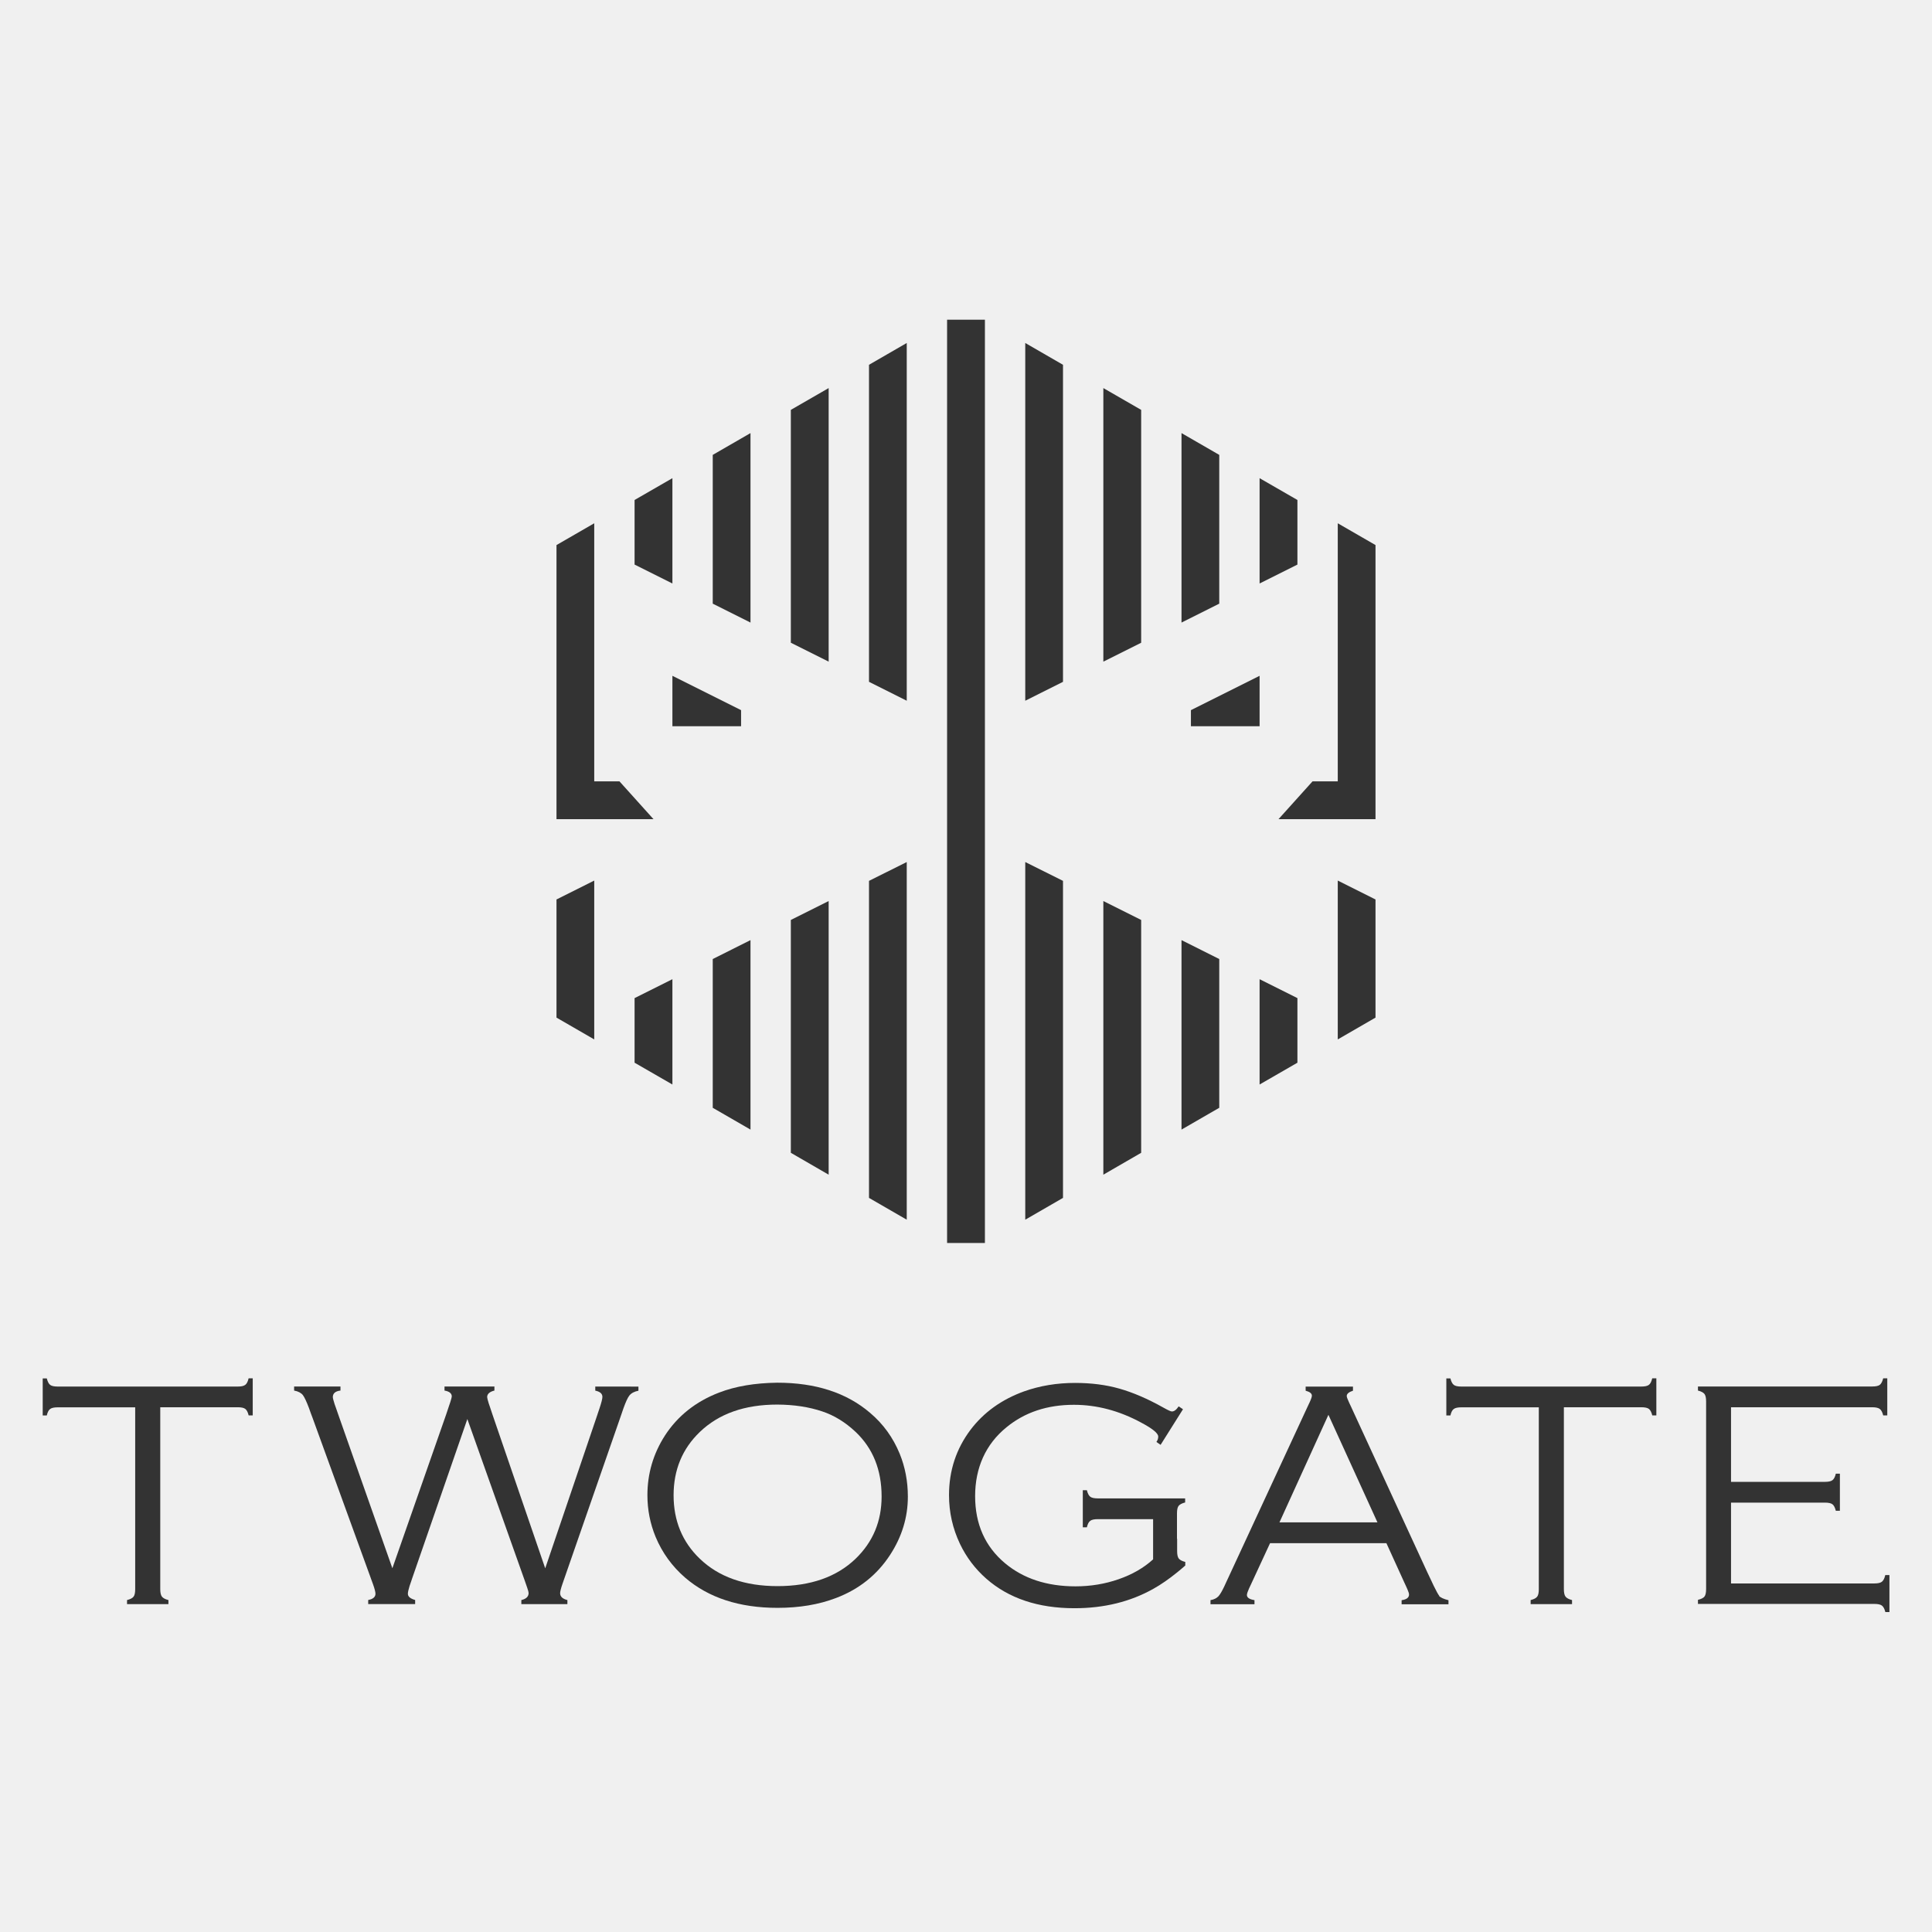
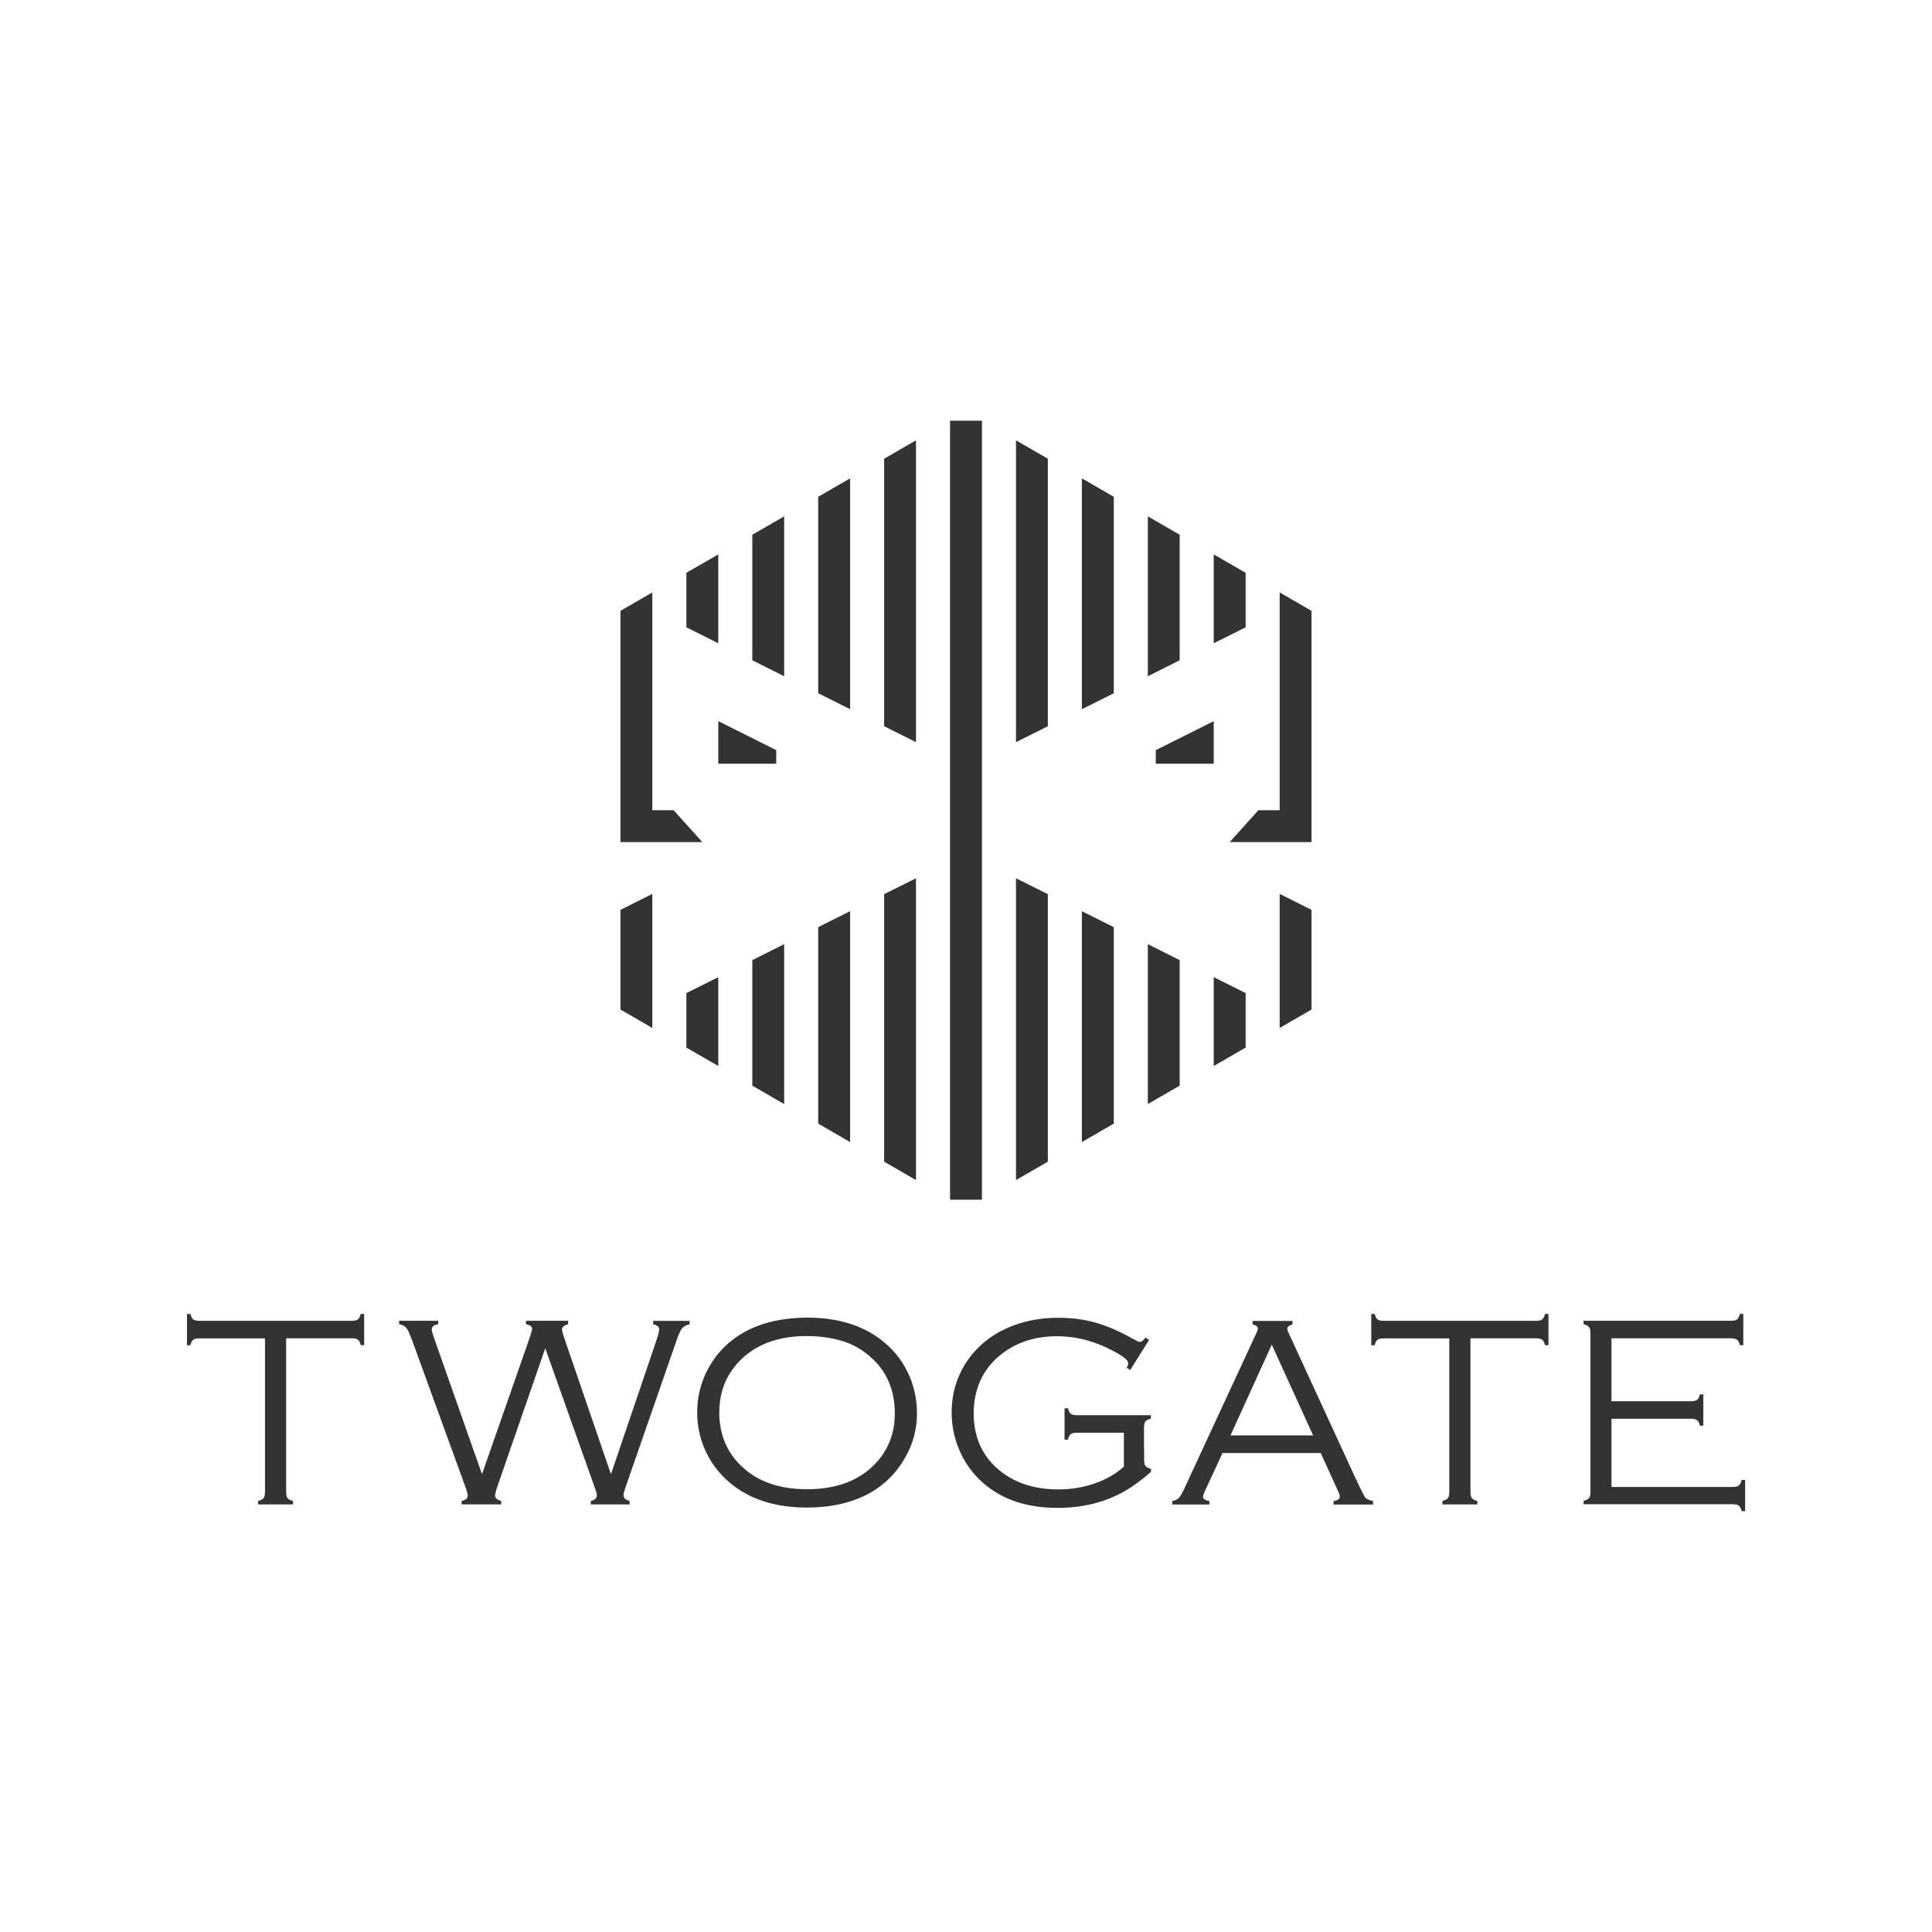
- <svg xmlns="http://www.w3.org/2000/svg" id="_レイヤー_1" data-name="レイヤー_1" viewBox="0 0 260.52 260.52">
-   <defs>
-     <style>
-       .cls-1 {
-         fill: #333;
-       }
-     </style>
-   </defs>
-   <g>
-     <rect class="cls-1" x="127.71" y="43.11" width="5.1" height="124.5" />
-     <polygon class="cls-1" points="101.2 83.95 101.2 58.4 96.11 61.34 96.11 81.4 101.2 83.95" />
-     <polygon class="cls-1" points="111.74 89.22 111.74 52.33 106.64 55.27 106.64 86.67 111.74 89.22" />
-     <polygon class="cls-1" points="122.27 94.49 122.27 46.25 117.18 49.19 117.18 91.94 122.27 94.49" />
-     <polygon class="cls-1" points="90.67 78.68 90.67 64.48 85.57 67.42 85.57 76.13 90.67 78.68" />
-     <polygon class="cls-1" points="85.57 134.59 85.57 143.3 90.67 146.24 90.67 132.04 85.57 134.59" />
-     <polygon class="cls-1" points="117.18 118.78 117.18 161.53 122.27 164.47 122.27 116.24 117.18 118.78" />
-     <polygon class="cls-1" points="96.11 129.32 96.11 149.38 101.2 152.32 101.2 126.77 96.11 129.32" />
-     <polygon class="cls-1" points="106.64 124.05 106.64 155.45 111.74 158.4 111.74 121.5 106.64 124.05" />
-     <polygon class="cls-1" points="75.04 73.5 75.04 110.46 88.12 110.46 83.53 105.36 80.13 105.36 80.13 70.56 75.04 73.5" />
-     <polygon class="cls-1" points="75.04 121.29 75.04 137.22 80.13 140.16 80.13 118.74 75.04 121.29" />
-     <polygon class="cls-1" points="159.32 83.95 159.32 58.4 164.41 61.34 164.41 81.4 159.32 83.95" />
-     <polygon class="cls-1" points="148.78 89.22 148.78 52.33 153.88 55.27 153.88 86.67 148.78 89.22" />
-     <polygon class="cls-1" points="138.25 94.49 138.25 46.25 143.34 49.19 143.34 91.94 138.25 94.49" />
-     <polygon class="cls-1" points="169.85 78.68 169.85 64.48 174.95 67.42 174.95 76.13 169.85 78.68" />
-     <polygon class="cls-1" points="174.95 134.59 174.95 143.3 169.85 146.24 169.85 132.04 174.95 134.59" />
-     <polygon class="cls-1" points="143.34 118.78 143.34 161.53 138.25 164.47 138.25 116.24 143.34 118.78" />
-     <polygon class="cls-1" points="164.41 129.32 164.41 149.38 159.32 152.32 159.32 126.77 164.41 129.32" />
-     <polygon class="cls-1" points="153.88 124.05 153.88 155.45 148.78 158.4 148.78 121.5 153.88 124.05" />
-     <polygon class="cls-1" points="185.48 73.5 185.48 110.46 172.4 110.46 176.99 105.36 180.39 105.36 180.39 70.56 185.48 73.5" />
-     <polygon class="cls-1" points="185.48 121.29 185.48 137.22 180.39 140.16 180.39 118.74 185.48 121.29" />
-     <polygon class="cls-1" points="160.59 95.76 160.59 97.93 169.85 97.93 169.85 91.13 160.59 95.76" />
-     <polygon class="cls-1" points="99.93 95.76 99.93 97.93 90.67 97.93 90.67 91.13 99.93 95.76" />
-   </g>
-   <g>
-     <path class="cls-1" d="M104.81,186.45c5.17,0,9.34,1.35,12.51,4.06,1.78,1.5,3.11,3.35,4,5.52.73,1.79,1.1,3.72,1.1,5.78,0,2.79-.8,5.41-2.39,7.85-1.75,2.69-4.18,4.64-7.29,5.82-2.32.89-4.95,1.33-7.89,1.33-5.14,0-9.29-1.35-12.45-4.06-1.76-1.52-3.1-3.36-4-5.52-.73-1.78-1.1-3.65-1.1-5.61,0-2.91.79-5.59,2.36-8.04,1.72-2.65,4.16-4.59,7.31-5.8,2.21-.85,4.81-1.29,7.82-1.33ZM104.81,189.4c-4.4,0-7.88,1.23-10.45,3.7-2.35,2.26-3.53,5.11-3.53,8.53s1.17,6.29,3.53,8.55c2.55,2.46,6.05,3.7,10.49,3.7s7.97-1.23,10.53-3.7c2.34-2.26,3.5-5.06,3.5-8.38,0-3.6-1.17-6.5-3.5-8.71-1.4-1.32-2.91-2.24-4.51-2.77-1.78-.6-3.8-.91-6.06-.92Z" />
-     <path class="cls-1" d="M33.52,185.87c-.1.44-.25.73-.46.88-.2.15-.54.22-1.02.22H7.79c-.48,0-.82-.07-1.02-.22-.2-.15-.35-.44-.46-.88h-.55v5h.55c.1-.44.25-.74.46-.88.2-.15.54-.22,1.02-.22h10.44v24.52c0,.48-.07.82-.22,1.01-.15.2-.44.35-.88.46v.55h5.58v-.55c-.44-.11-.73-.27-.88-.47-.15-.2-.22-.54-.22-1.01v-24.52h10.44c.48,0,.82.07,1.02.22.2.15.35.44.46.88h.55v-5h-.55Z" />
-     <path class="cls-1" d="M222.79,185.87c-.1.44-.25.73-.46.88-.2.15-.54.22-1.02.22h-24.25c-.48,0-.82-.07-1.02-.22-.2-.15-.35-.44-.46-.88h-.55v5h.55c.1-.44.25-.74.46-.88.2-.15.54-.22,1.02-.22h10.44v24.52c0,.48-.07.82-.22,1.01-.15.2-.44.35-.88.46v.55h5.58v-.55c-.44-.11-.73-.27-.88-.47-.15-.2-.22-.54-.22-1.01v-24.52h10.44c.48,0,.82.07,1.02.22.2.15.35.44.46.88h.55v-5h-.55Z" />
-     <path class="cls-1" d="M254.21,212.42c-.1.44-.26.73-.46.88-.2.15-.54.22-1.02.22h-19.31v-10.9h12.65c.48,0,.82.07,1.02.22.2.15.35.44.46.88h.55v-5h-.55c-.1.44-.26.73-.46.88-.2.15-.54.22-1.02.22h-12.65v-10.06h19.04c.48,0,.82.08,1.02.23.2.15.35.44.46.87h.55v-5h-.55c-.11.44-.27.73-.46.88-.2.15-.53.22-1.01.22h-23.51v.55c.44.11.73.27.88.46.15.2.22.53.22,1.01v25.28c0,.48-.07.82-.21,1.01-.14.2-.44.35-.89.46v.55h23.78c.48,0,.82.07,1.02.22.2.15.36.44.47.88h.55v-1.1h0v-3.89h-.55Z" />
-     <path class="cls-1" d="M194.07,215.18c-.14-.17-.39-.62-.75-1.36l-.29-.62c-.17-.35-.36-.75-.57-1.2l-2.59-5.62h0s-7.71-16.74-7.71-16.74c0,0,0,0,0,0l-.25-.53c-.21-.45-.31-.73-.31-.86,0-.3.28-.54.84-.72v-.55h-6.38v.55c.56.15.84.37.84.67,0,.16-.1.46-.31.91l-.25.53h0s-10.75,23.19-10.75,23.19c-.07.16-.14.31-.21.45l-.28.61c-.32.68-.59,1.13-.8,1.36-.25.26-.6.44-1.07.52v.55h5.93v-.55c-.68-.11-1.02-.34-1.02-.69,0-.17.1-.47.29-.89h0l.25-.53h0l2.58-5.57h15.69l2.4,5.27c.07.15.14.3.2.43l.23.51c.15.34.22.58.22.72,0,.41-.33.66-1,.76v.55h6.32v-.55c-.65-.16-1.08-.36-1.27-.58ZM172.53,205.28l6.6-14.5,6.61,14.5h-13.21Z" />
-     <path class="cls-1" d="M85.11,186.97h-4.84v.55c.64.13.96.41.96.84,0,.25-.13.77-.39,1.55l-.25.74s-.02.06-.03.1l-2.77,8.16h0s-4.27,12.57-4.27,12.57l-7.11-20.73c-.13-.38-.24-.71-.33-.99l-.19-.56c-.13-.43-.2-.7-.2-.81,0-.42.33-.72.98-.88v-.55h-6.73v.55c.65.11.98.38.98.79,0,.09-.07.35-.2.77l-.18.53c-.1.31-.22.69-.38,1.14l-7.25,20.73-4.96-14.08h0s-2.34-6.65-2.34-6.65c-.11-.3-.2-.57-.28-.81l-.21-.59h0c-.16-.5-.24-.82-.24-.95,0-.5.34-.8,1.03-.88v-.55h-6.25v.55c.55.1.94.31,1.18.61.2.26.48.84.82,1.74l.26.73c.07.19.15.39.23.61l7.85,21.6s.02.06.03.09l.25.68h0c.24.66.35,1.11.35,1.34,0,.44-.33.72-.98.84v.55h6.33v-.55c-.65-.18-.98-.46-.98-.84,0-.21.08-.57.23-1.05l.21-.61c.04-.14.09-.29.15-.45l7.43-21.45,7.68,21.62c.08.22.15.42.21.6l.19.55c.12.35.18.58.18.69,0,.48-.33.8-.98.95v.55h6.21v-.55c-.65-.16-.98-.47-.98-.93,0-.22.11-.66.34-1.32l2.74-7.89,5.01-14.41c.07-.2.14-.4.2-.58l.25-.73c.31-.86.57-1.43.79-1.71.26-.33.67-.55,1.23-.66v-.55h-1.01Z" />
-     <path class="cls-1" d="M158.71,207.47v-3.4c0-.48.07-.82.22-1.01.15-.19.44-.35.88-.46v-.55h-11.77c-.48,0-.82-.07-1.02-.22-.2-.15-.35-.44-.46-.88h-.55v5h.55c.1-.44.25-.73.46-.88.2-.15.54-.22,1.02-.22h7.45v5.42c-1.26,1.15-2.81,2.04-4.65,2.68-1.84.64-3.78.96-5.81.96-3.85,0-7.02-1.04-9.5-3.11-2.69-2.25-4.04-5.27-4.04-9.06s1.41-6.99,4.23-9.28c2.46-2.02,5.49-3.03,9.09-3.03,3.09,0,6.12.8,9.07,2.4,1.53.81,2.3,1.44,2.3,1.88,0,.21-.04.44-.24.73l.56.39,3.02-4.8-.58-.39c-.34.5-.63.69-.92.69-.14,0-.52-.17-1.14-.52-2.12-1.19-4.1-2.04-5.93-2.56-1.83-.52-3.83-.77-5.98-.77-2.45,0-4.74.38-6.88,1.14-3.02,1.09-5.43,2.82-7.22,5.18-1.93,2.57-2.9,5.5-2.9,8.81,0,2.31.49,4.5,1.48,6.58.87,1.82,2.06,3.38,3.55,4.69,3.02,2.65,6.99,3.98,11.89,3.98,3.98,0,7.53-.87,10.64-2.62,1.02-.57,2.09-1.31,3.2-2.21.36-.29.73-.6,1.1-.93v-.48c-.44-.11-.73-.27-.88-.46-.15-.19-.22-.53-.22-1.01v-1.64Z" />
-   </g>
+ <svg xmlns="http://www.w3.org/2000/svg" width="320" height="320" viewBox="0 0 320 320" fill="none">
+   <rect width="320" height="320" fill="white" />
+   <path d="M162.641 69.679H157.355V198.709H162.641V69.679Z" fill="#333333" />
+   <path d="M129.881 112.005V85.525L124.605 88.572V109.362L129.881 112.005Z" fill="#333333" />
+   <path d="M140.805 117.467V79.234L135.52 82.281V114.824L140.805 117.467Z" fill="#333333" />
+   <path d="M151.717 122.929V72.933L146.441 75.98V120.286L151.717 122.929Z" fill="#333333" />
+   <path d="M118.969 106.543V91.826L113.684 94.873V103.9L118.969 106.543Z" fill="#333333" />
+   <path d="M113.684 164.488V173.514L118.969 176.561V161.845L113.684 164.488Z" fill="#333333" />
+   <path d="M146.441 148.102V192.408L151.717 195.455V145.47L146.441 148.102Z" fill="#333333" />
+   <path d="M124.605 159.026V179.816L129.881 182.863V156.383L124.605 159.026Z" fill="#333333" />
+   <path d="M135.52 153.564V186.107L140.805 189.164V150.921L135.52 153.564Z" fill="#333333" />
+   <path d="M102.77 101.174V139.479H116.325L111.568 134.194H108.045V98.127L102.77 101.174Z" fill="#333333" />
+   <path d="M102.77 150.704V167.214L108.045 170.26V148.061L102.77 150.704Z" fill="#333333" />
+   <path d="M190.117 112.005V85.525L195.392 88.572V109.362L190.117 112.005Z" fill="#333333" />
+   <path d="M179.191 117.467V79.234L184.477 82.281V114.824L179.191 117.467Z" fill="#333333" />
+   <path d="M168.281 122.929V72.933L173.556 75.98V120.286L168.281 122.929Z" fill="#333333" />
+   <path d="M201.031 106.543V91.826L206.317 94.873V103.9L201.031 106.543Z" fill="#333333" />
+   <path d="M206.317 164.488V173.514L201.031 176.561V161.845L206.317 164.488Z" fill="#333333" />
+   <path d="M173.556 148.102V192.408L168.281 195.455V145.47L173.556 148.102Z" fill="#333333" />
+   <path d="M195.392 159.026V179.816L190.117 182.863V156.383L195.392 159.026Z" fill="#333333" />
+   <path d="M184.477 153.564V186.107L179.191 189.164V150.921L184.477 153.564Z" fill="#333333" />
+   <path d="M217.228 101.174V139.479H203.672L208.429 134.194H211.953V98.127L217.228 101.174Z" fill="#333333" />
+   <path d="M217.228 150.704V167.214L211.953 170.26V148.061L217.228 150.704Z" fill="#333333" />
+   <path d="M191.434 124.245V126.494H201.031V119.446L191.434 124.245Z" fill="#333333" />
+   <path d="M128.566 124.245V126.494H118.969V119.446L128.566 124.245Z" fill="#333333" />
+   <path d="M133.624 218.234C138.982 218.234 143.304 219.633 146.589 222.442C148.434 223.997 149.812 225.914 150.735 228.163C151.491 230.018 151.875 232.018 151.875 234.153C151.875 237.045 151.045 239.76 149.398 242.289C147.584 245.077 145.065 247.098 141.842 248.321C139.438 249.243 136.712 249.699 133.665 249.699C128.338 249.699 124.037 248.3 120.762 245.491C118.938 243.916 117.549 242.009 116.617 239.771C115.86 237.926 115.477 235.988 115.477 233.956C115.477 230.941 116.295 228.163 117.922 225.624C119.705 222.877 122.234 220.867 125.498 219.613C127.789 218.732 130.483 218.276 133.603 218.234H133.624ZM133.624 221.292C129.064 221.292 125.457 222.566 122.793 225.126C120.358 227.469 119.135 230.422 119.135 233.967C119.135 237.511 120.348 240.486 122.793 242.828C125.436 245.377 129.064 246.663 133.665 246.663C138.267 246.663 141.925 245.388 144.578 242.828C147.004 240.486 148.206 237.584 148.206 234.143C148.206 230.412 146.993 227.406 144.578 225.116C143.127 223.748 141.562 222.794 139.904 222.245C138.059 221.623 135.966 221.302 133.624 221.292Z" fill="#333333" />
+   <path d="M59.739 217.633C59.635 218.089 59.48 218.39 59.262 218.545C59.055 218.701 58.703 218.773 58.205 218.773H33.073C32.575 218.773 32.223 218.701 32.016 218.545C31.808 218.39 31.653 218.089 31.539 217.633H30.969V222.815H31.539C31.642 222.359 31.798 222.048 32.016 221.903C32.223 221.748 32.575 221.675 33.073 221.675H43.892V247.088C43.892 247.585 43.82 247.937 43.664 248.134C43.509 248.342 43.209 248.497 42.752 248.611V249.181H48.535V248.611C48.08 248.497 47.779 248.331 47.623 248.124C47.468 247.917 47.395 247.564 47.395 247.077V221.665H58.215C58.713 221.665 59.065 221.738 59.273 221.893C59.48 222.048 59.635 222.349 59.749 222.805H60.319V217.623H59.749L59.739 217.633Z" fill="#333333" />
+   <path d="M255.895 217.633C255.792 218.089 255.636 218.39 255.418 218.545C255.211 218.701 254.859 218.773 254.361 218.773H229.229C228.731 218.773 228.379 218.701 228.172 218.545C227.964 218.39 227.809 218.089 227.695 217.633H227.125V222.815H227.695C227.799 222.359 227.954 222.048 228.172 221.903C228.379 221.748 228.731 221.675 229.229 221.675H240.049V247.088C240.049 247.585 239.976 247.937 239.821 248.134C239.665 248.342 239.365 248.497 238.909 248.611V249.181H244.692V248.611C244.236 248.497 243.935 248.331 243.78 248.124C243.624 247.917 243.552 247.564 243.552 247.077V221.665H254.372C254.869 221.665 255.221 221.738 255.429 221.893C255.636 222.048 255.792 222.349 255.906 222.805H256.476V217.623H255.906L255.895 217.633Z" fill="#333333" />
+   <path d="M288.458 245.15C288.354 245.606 288.188 245.906 287.981 246.062C287.774 246.217 287.421 246.29 286.924 246.29H266.911V234.993H280.022C280.519 234.993 280.872 235.065 281.079 235.221C281.286 235.376 281.442 235.677 281.556 236.133H282.126V230.951H281.556C281.452 231.407 281.286 231.708 281.079 231.863C280.872 232.018 280.519 232.091 280.022 232.091H266.911V221.665H286.644C287.142 221.665 287.494 221.748 287.701 221.903C287.909 222.059 288.064 222.359 288.178 222.805H288.748V217.623H288.178C288.064 218.079 287.898 218.38 287.701 218.535C287.494 218.691 287.152 218.763 286.655 218.763H262.289V219.333C262.745 219.447 263.046 219.613 263.201 219.81C263.357 220.017 263.429 220.359 263.429 220.857V247.056C263.429 247.554 263.357 247.906 263.211 248.103C263.066 248.311 262.755 248.466 262.289 248.58V249.15H286.934C287.432 249.15 287.784 249.223 287.991 249.378C288.199 249.533 288.365 249.834 288.479 250.29H289.049V249.15V245.118H288.479L288.458 245.15Z" fill="#333333" />
+   <path d="M226.13 248.01C225.985 247.834 225.726 247.367 225.353 246.6L225.052 245.958C224.876 245.595 224.679 245.181 224.462 244.714L221.777 238.89L213.787 221.54L213.528 220.991C213.31 220.525 213.206 220.235 213.206 220.1C213.206 219.789 213.497 219.54 214.077 219.354V218.784H207.465V219.354C208.045 219.509 208.335 219.737 208.335 220.048C208.335 220.214 208.232 220.525 208.014 220.991L207.755 221.54L196.614 245.574C196.541 245.74 196.469 245.896 196.396 246.041L196.106 246.673C195.774 247.378 195.495 247.844 195.277 248.082C195.018 248.352 194.655 248.538 194.168 248.621V249.191H200.314V248.621C199.609 248.507 199.257 248.269 199.257 247.906C199.257 247.73 199.36 247.419 199.557 246.984L199.816 246.435L202.49 240.662H218.751L221.238 246.124C221.311 246.279 221.384 246.435 221.446 246.569L221.684 247.098C221.84 247.45 221.912 247.699 221.912 247.844C221.912 248.269 221.57 248.528 220.876 248.632V249.202H227.426V248.632C226.752 248.466 226.306 248.259 226.109 248.031L226.13 248.01ZM203.806 237.75L210.647 222.722L217.497 237.75H203.806Z" fill="#333333" />
+   <path d="M113.205 218.774H108.189V219.344C108.853 219.478 109.184 219.768 109.184 220.214C109.184 220.473 109.05 221.012 108.78 221.821L108.521 222.587C108.521 222.587 108.5 222.65 108.49 222.691L105.619 231.148L101.194 244.175L93.825 222.691C93.69 222.297 93.576 221.955 93.483 221.665L93.286 221.085C93.151 220.639 93.079 220.359 93.079 220.245C93.079 219.81 93.421 219.499 94.094 219.333V218.763H87.12V219.333C87.793 219.447 88.135 219.727 88.135 220.152C88.135 220.245 88.063 220.515 87.928 220.95L87.741 221.499C87.638 221.821 87.513 222.214 87.347 222.681L79.834 244.165L74.693 229.573L72.268 222.681C72.154 222.37 72.061 222.09 71.978 221.841L71.76 221.23C71.594 220.712 71.511 220.38 71.511 220.245C71.511 219.727 71.864 219.416 72.579 219.333V218.763H66.102V219.333C66.672 219.437 67.076 219.654 67.325 219.965C67.532 220.235 67.822 220.836 68.174 221.769L68.444 222.525C68.516 222.722 68.599 222.929 68.682 223.157L76.818 245.543C76.818 245.543 76.838 245.606 76.849 245.637L77.108 246.341C77.357 247.026 77.471 247.492 77.471 247.73C77.471 248.186 77.129 248.476 76.455 248.601V249.171H83.015V248.601C82.342 248.414 82 248.124 82 247.73C82 247.513 82.083 247.14 82.238 246.642L82.456 246.01C82.497 245.865 82.549 245.709 82.611 245.543L90.312 223.313L98.271 245.72C98.354 245.948 98.427 246.155 98.489 246.341L98.686 246.911C98.81 247.274 98.872 247.513 98.872 247.627C98.872 248.124 98.53 248.456 97.856 248.611V249.181H104.292V248.611C103.619 248.445 103.277 248.124 103.277 247.647C103.277 247.419 103.391 246.963 103.629 246.279L106.469 238.102L111.661 223.168C111.734 222.961 111.806 222.753 111.868 222.567L112.128 221.81C112.449 220.919 112.718 220.328 112.946 220.038C113.216 219.696 113.641 219.468 114.221 219.354V218.784H113.174L113.205 218.774Z" fill="#333333" />
+   <path d="M189.484 240.019V236.496C189.484 235.998 189.556 235.646 189.712 235.449C189.867 235.252 190.168 235.086 190.624 234.972V234.402H178.425C177.928 234.402 177.575 234.33 177.368 234.174C177.161 234.019 177.005 233.718 176.891 233.262H176.321V238.444H176.891C176.995 237.988 177.151 237.688 177.368 237.532C177.575 237.377 177.928 237.304 178.425 237.304H186.146V242.921C184.841 244.113 183.234 245.036 181.327 245.699C179.42 246.362 177.41 246.694 175.306 246.694C171.316 246.694 168.03 245.616 165.46 243.471C162.672 241.139 161.273 238.009 161.273 234.081C161.273 230.153 162.734 226.837 165.657 224.463C168.207 222.37 171.347 221.323 175.078 221.323C178.28 221.323 181.42 222.152 184.478 223.81C186.064 224.65 186.862 225.303 186.862 225.759C186.862 225.976 186.82 226.215 186.613 226.515L187.193 226.919L190.323 221.945L189.722 221.541C189.37 222.059 189.069 222.256 188.768 222.256C188.623 222.256 188.23 222.08 187.587 221.717C185.39 220.483 183.338 219.603 181.441 219.064C179.545 218.525 177.472 218.266 175.244 218.266C172.704 218.266 170.331 218.659 168.113 219.447C164.983 220.577 162.486 222.37 160.631 224.816C158.63 227.479 157.625 230.516 157.625 233.946C157.625 236.34 158.133 238.61 159.159 240.766C160.061 242.652 161.294 244.269 162.838 245.626C165.968 248.373 170.082 249.751 175.161 249.751C179.286 249.751 182.965 248.849 186.188 247.036C187.245 246.445 188.354 245.678 189.504 244.745C189.877 244.445 190.261 244.124 190.644 243.782V243.284C190.188 243.17 189.888 243.004 189.732 242.807C189.577 242.61 189.504 242.258 189.504 241.761V240.061L189.484 240.019Z" fill="#333333" />
</svg>
